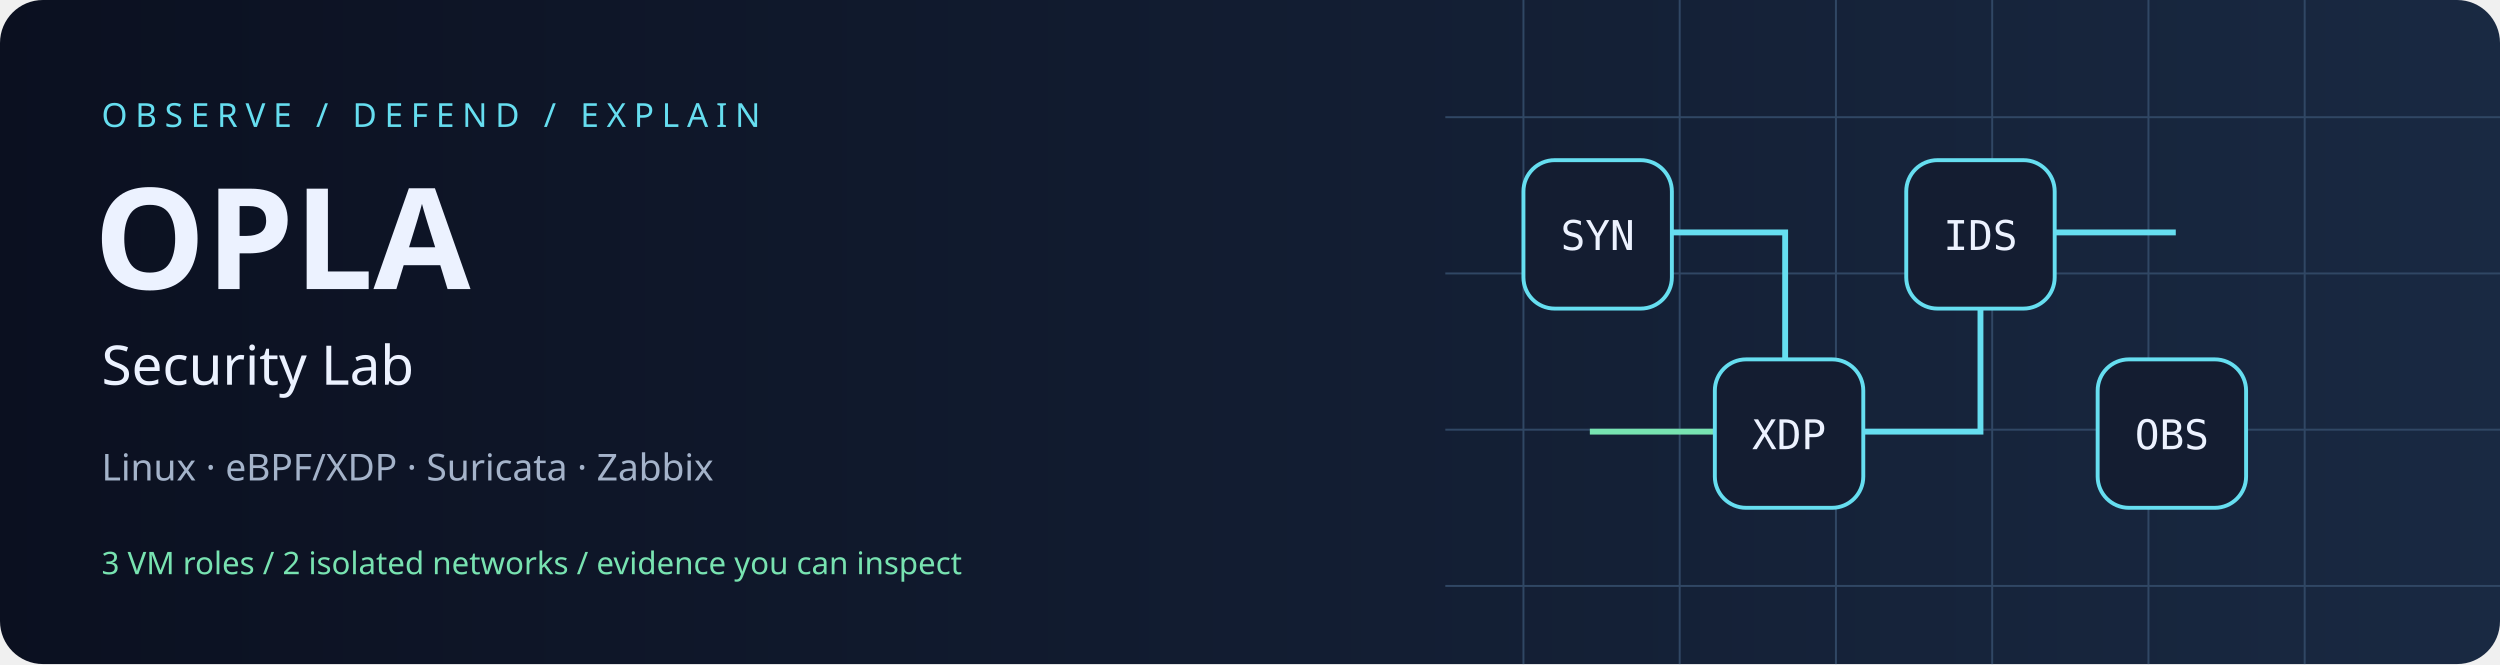
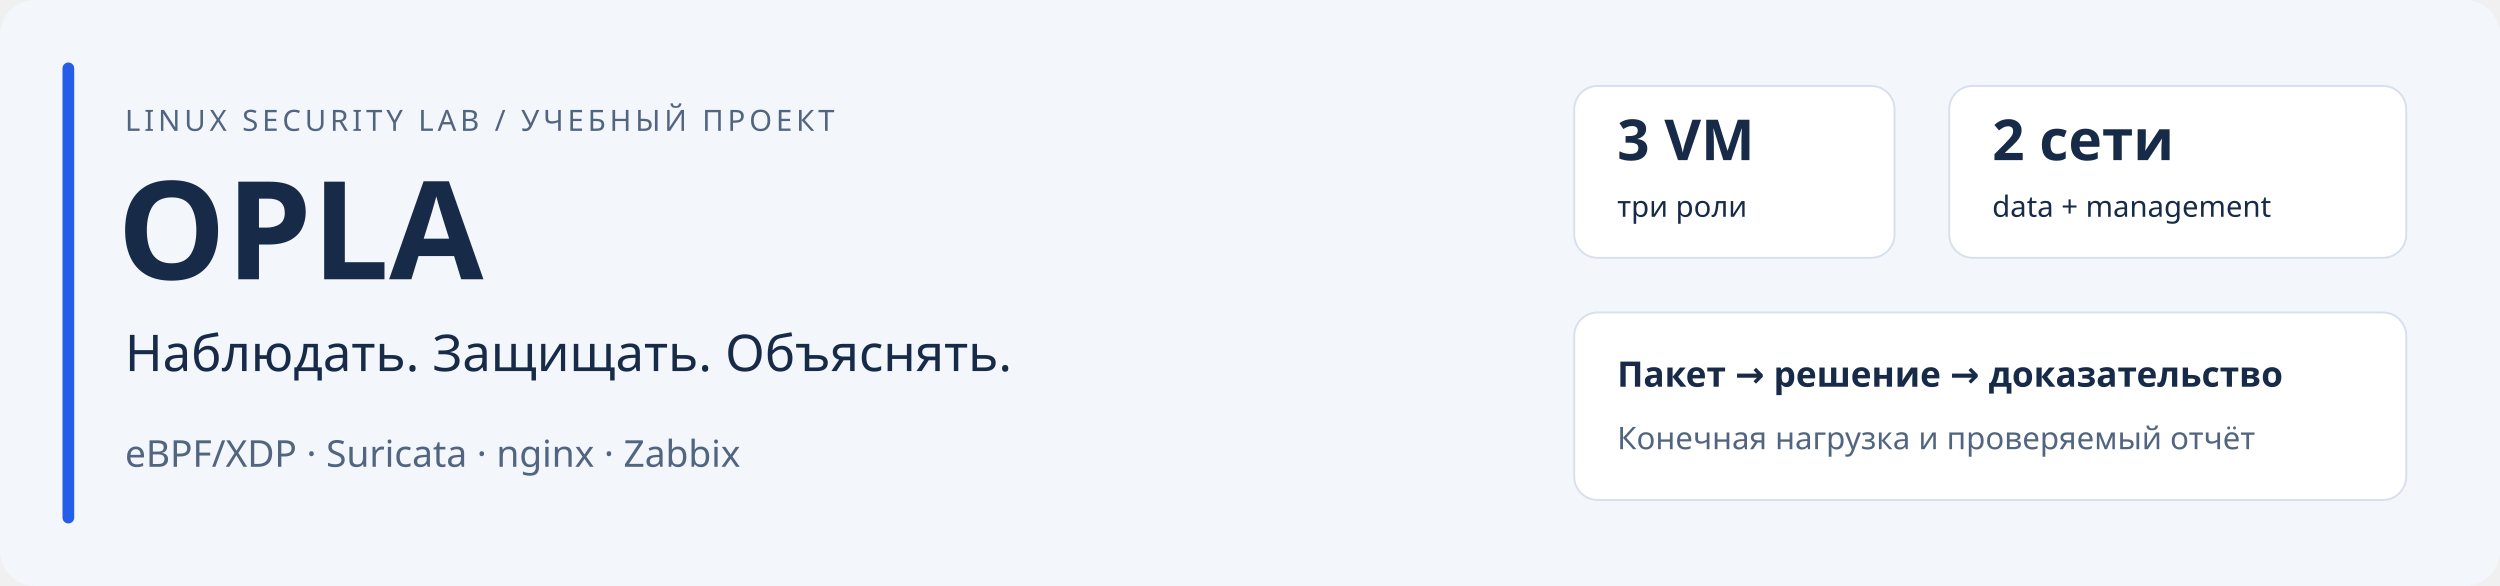
- <svg xmlns="http://www.w3.org/2000/svg" width="1280" height="340" viewBox="0 0 1280 340" role="img" aria-labelledby="title desc">
-   <defs>
-     <linearGradient id="g">
-       <stop stop-color="#0b1020" />
-       <stop offset="1" stop-color="#192942" />
-     </linearGradient>
-   </defs>
-   <rect width="1280" height="340" rx="22" fill="url(#g)" />
-   <g fill="none" stroke="#304764" stroke-width="1">
-     <path d="M780 0V340M860 0V340M940 0V340M1020 0V340M1100 0V340M1180 0V340M740 60H1280M740 140H1280M740 220H1280M740 300H1280" />
+ <svg xmlns="http://www.w3.org/2000/svg" width="1280" height="300" viewBox="0 0 1280 300" role="img" aria-labelledby="title desc">
+   <rect width="1280" height="300" rx="18" fill="#f3f6fb" />
+   <rect x="32" y="32" width="6" height="236" rx="3" fill="#245de8" />
+   <text x="64" y="67" font-family="sans-serif" font-size="15" letter-spacing="2" fill="#526580">LINUX SECURITY LAB / УЧЕБНЫЙ ПРОЕКТ</text>
+   <text x="60" y="143" font-family="sans-serif" font-size="70" font-weight="700" fill="#172b49">OPLA</text>
+   <text x="64" y="190" font-family="sans-serif" font-size="26" fill="#172b49">Наблюдать. Защищать. Объяснять.</text>
+   <text x="64" y="239" font-family="sans-serif" font-size="19" fill="#526580">eBPF/XDP · Suricata · nginx · Zabbix</text>
+   <g fill="#ffffff" stroke="#d7e0ed">
+     <rect x="806" y="44" width="164" height="88" rx="12" />
+     <rect x="998" y="44" width="234" height="88" rx="12" />
+     <rect x="806" y="160" width="426" height="96" rx="12" />
  </g>
-   <text x="52" y="65" font-family="sans-serif" font-size="17" letter-spacing="4" fill="#66def0">OBSERVE / DEFEND / EXPLAIN</text>
-   <text x="48" y="148" font-family="sans-serif" font-weight="700" font-size="72" fill="#ecf2ff">OPLA</text>
-   <text x="52" y="197" font-family="sans-serif" font-size="28" fill="#ecf2ff">Security Lab</text>
-   <text x="52" y="246" font-family="sans-serif" font-size="19" fill="#a4b3ca">Linux · eBPF/XDP · Suricata · Zabbix</text>
-   <text x="52" y="294" font-family="sans-serif" font-size="16" fill="#78e3b1">3 VM roles   /   2 isolated networks   /   evidence you can inspect</text>
-   <g stroke="#66def0" stroke-width="3" fill="none">
-     <path d="M814 119H914V221H1014V119H1114" />
-     <path d="M814 221H914" stroke="#78e3b1" />
-   </g>
-   <g fill="#141d31" stroke="#66def0" stroke-width="2">
-     <rect x="780" y="82" width="76" height="76" rx="16" />
-     <rect x="878" y="184" width="76" height="76" rx="16" />
-     <rect x="976" y="82" width="76" height="76" rx="16" />
-     <rect x="1074" y="184" width="76" height="76" rx="16" />
-   </g>
-   <g font-family="monospace" font-size="21" fill="#ecf2ff" text-anchor="middle">
-     <text x="818" y="128">SYN</text>
-     <text x="916" y="230">XDP</text>
-     <text x="1014" y="128">IDS</text>
-     <text x="1112" y="230">OBS</text>
+   <g font-family="sans-serif" fill="#172b49">
+     <text x="828" y="82" font-weight="700" font-size="29">3 VM</text>
+     <text x="828" y="111" font-size="15">три роли</text>
+     <text x="1020" y="82" font-weight="700" font-size="29">2 сети</text>
+     <text x="1020" y="111" font-size="15">data + management</text>
+     <text x="828" y="198" font-size="18" font-weight="700">Пакет → решение → доказательство</text>
+     <text x="828" y="230" font-size="16" fill="#526580">Конечная нагрузка и проверяемый отчёт</text>
  </g>
</svg>
